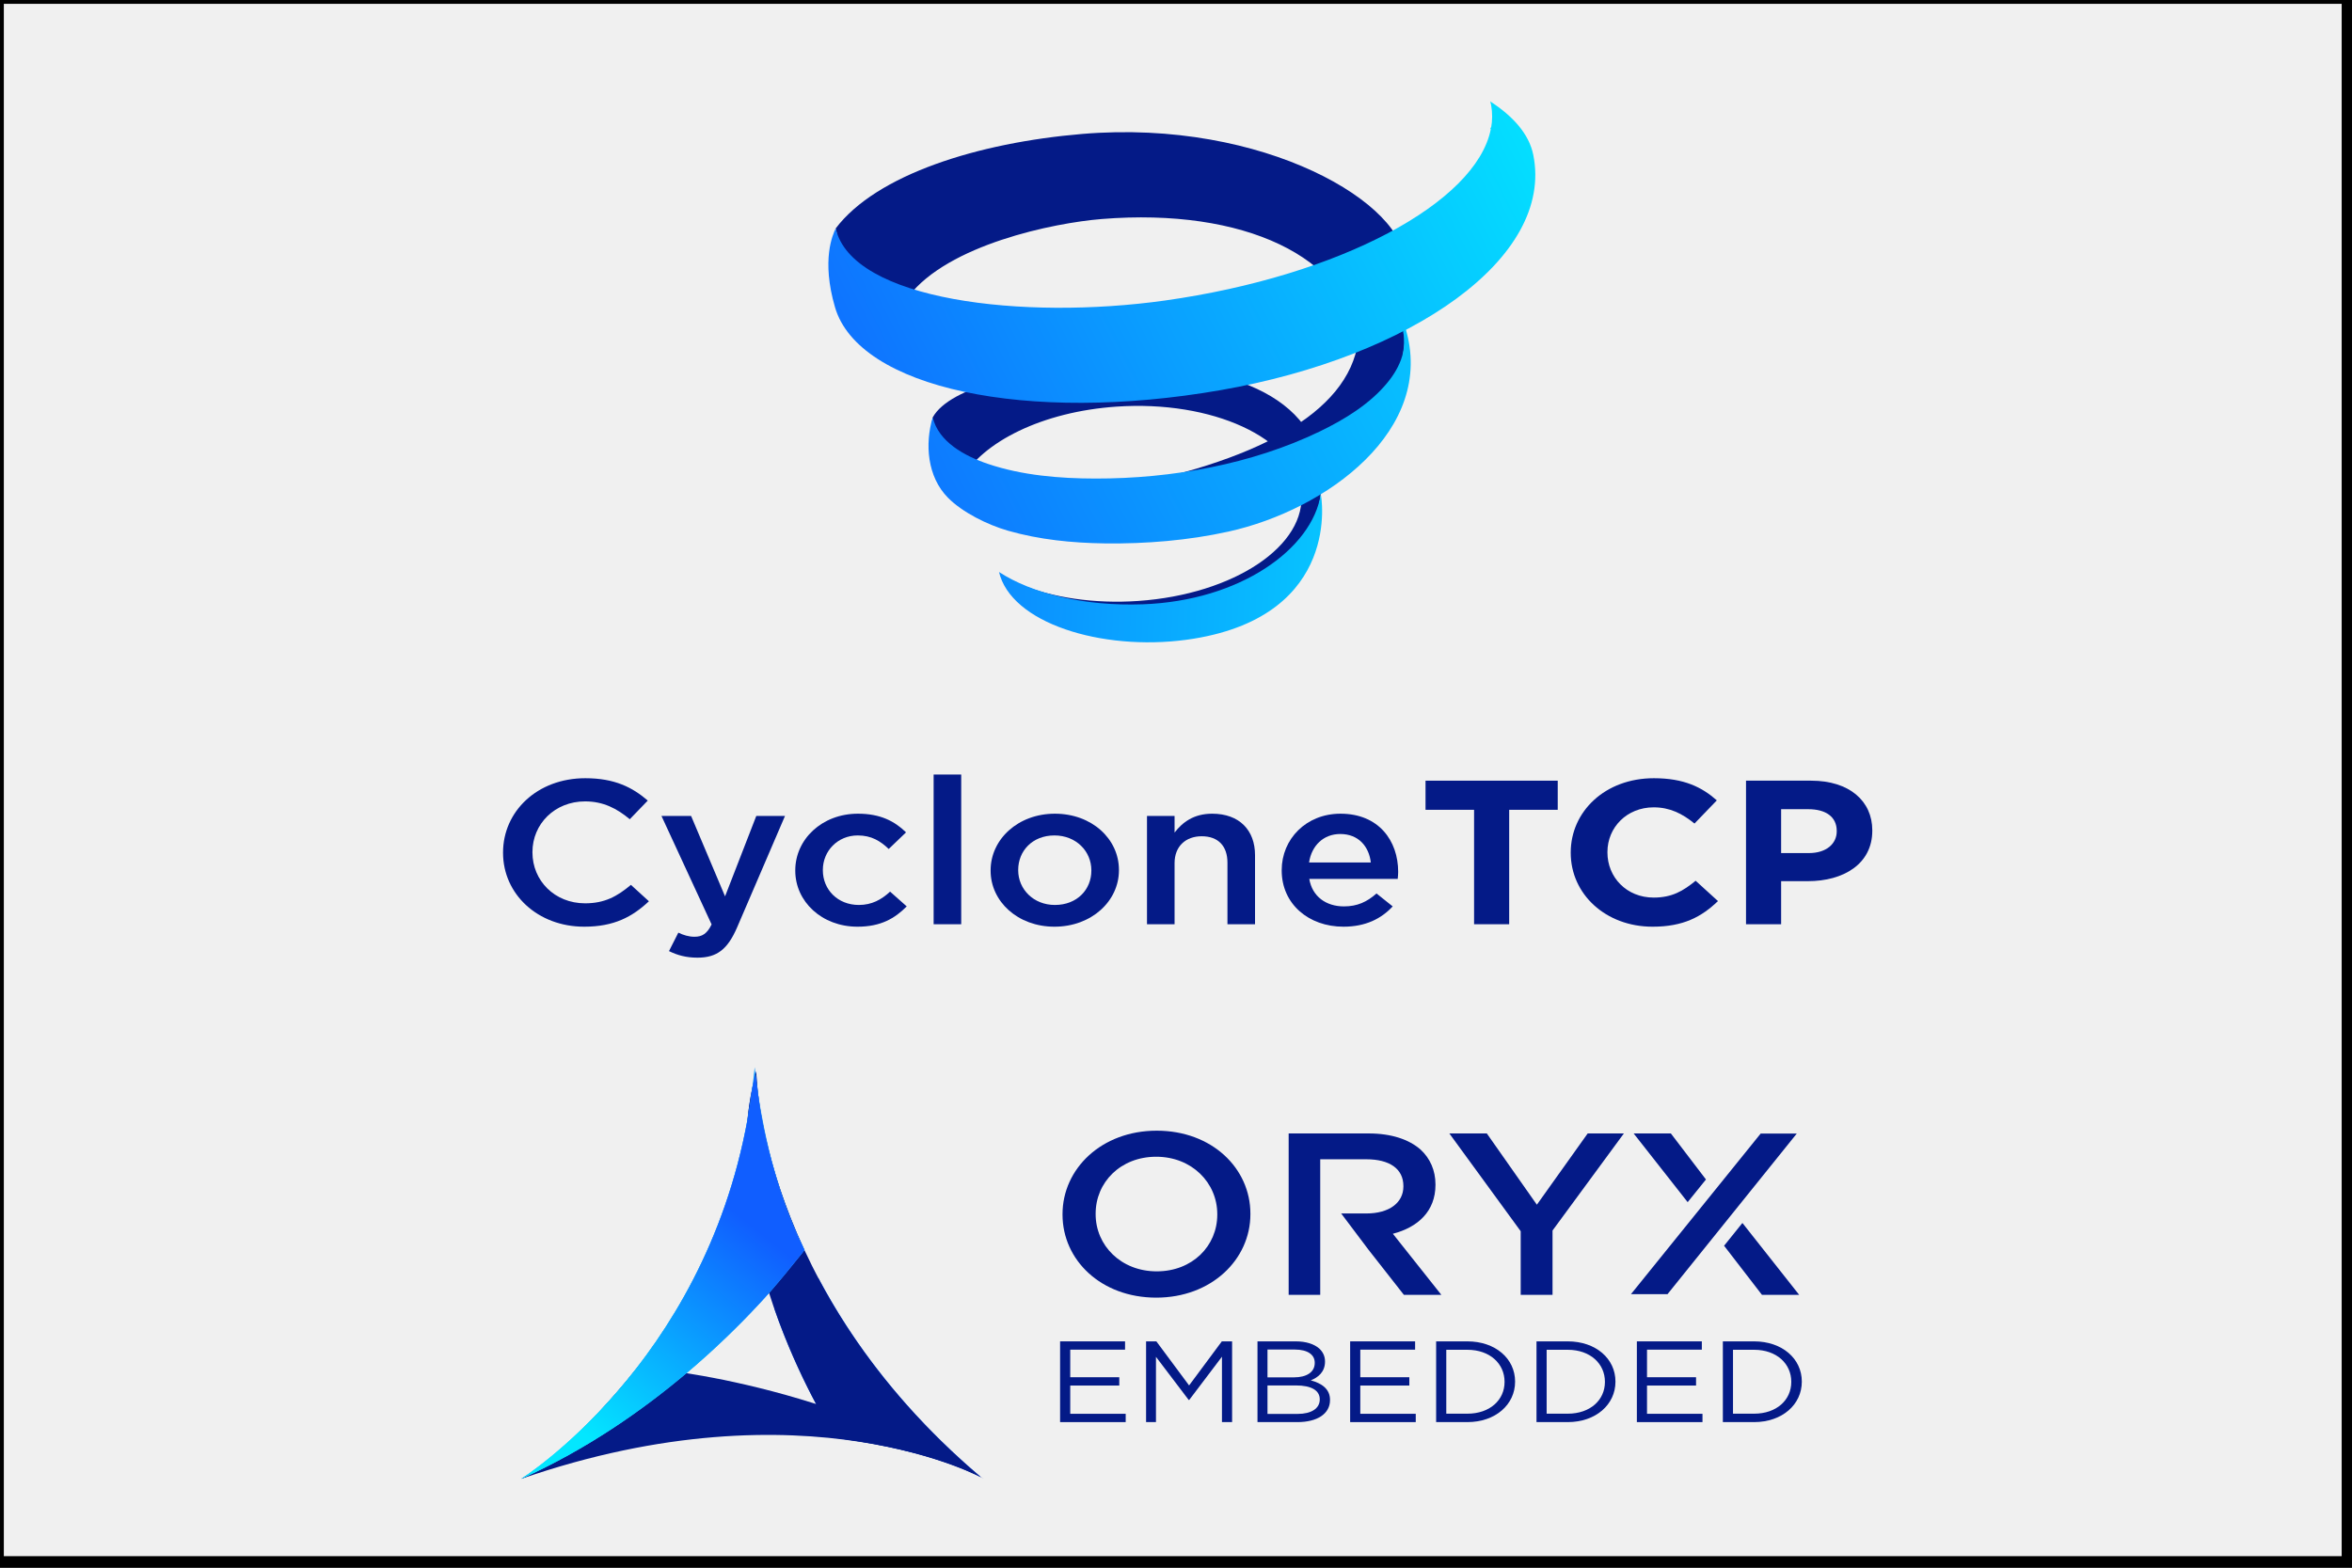
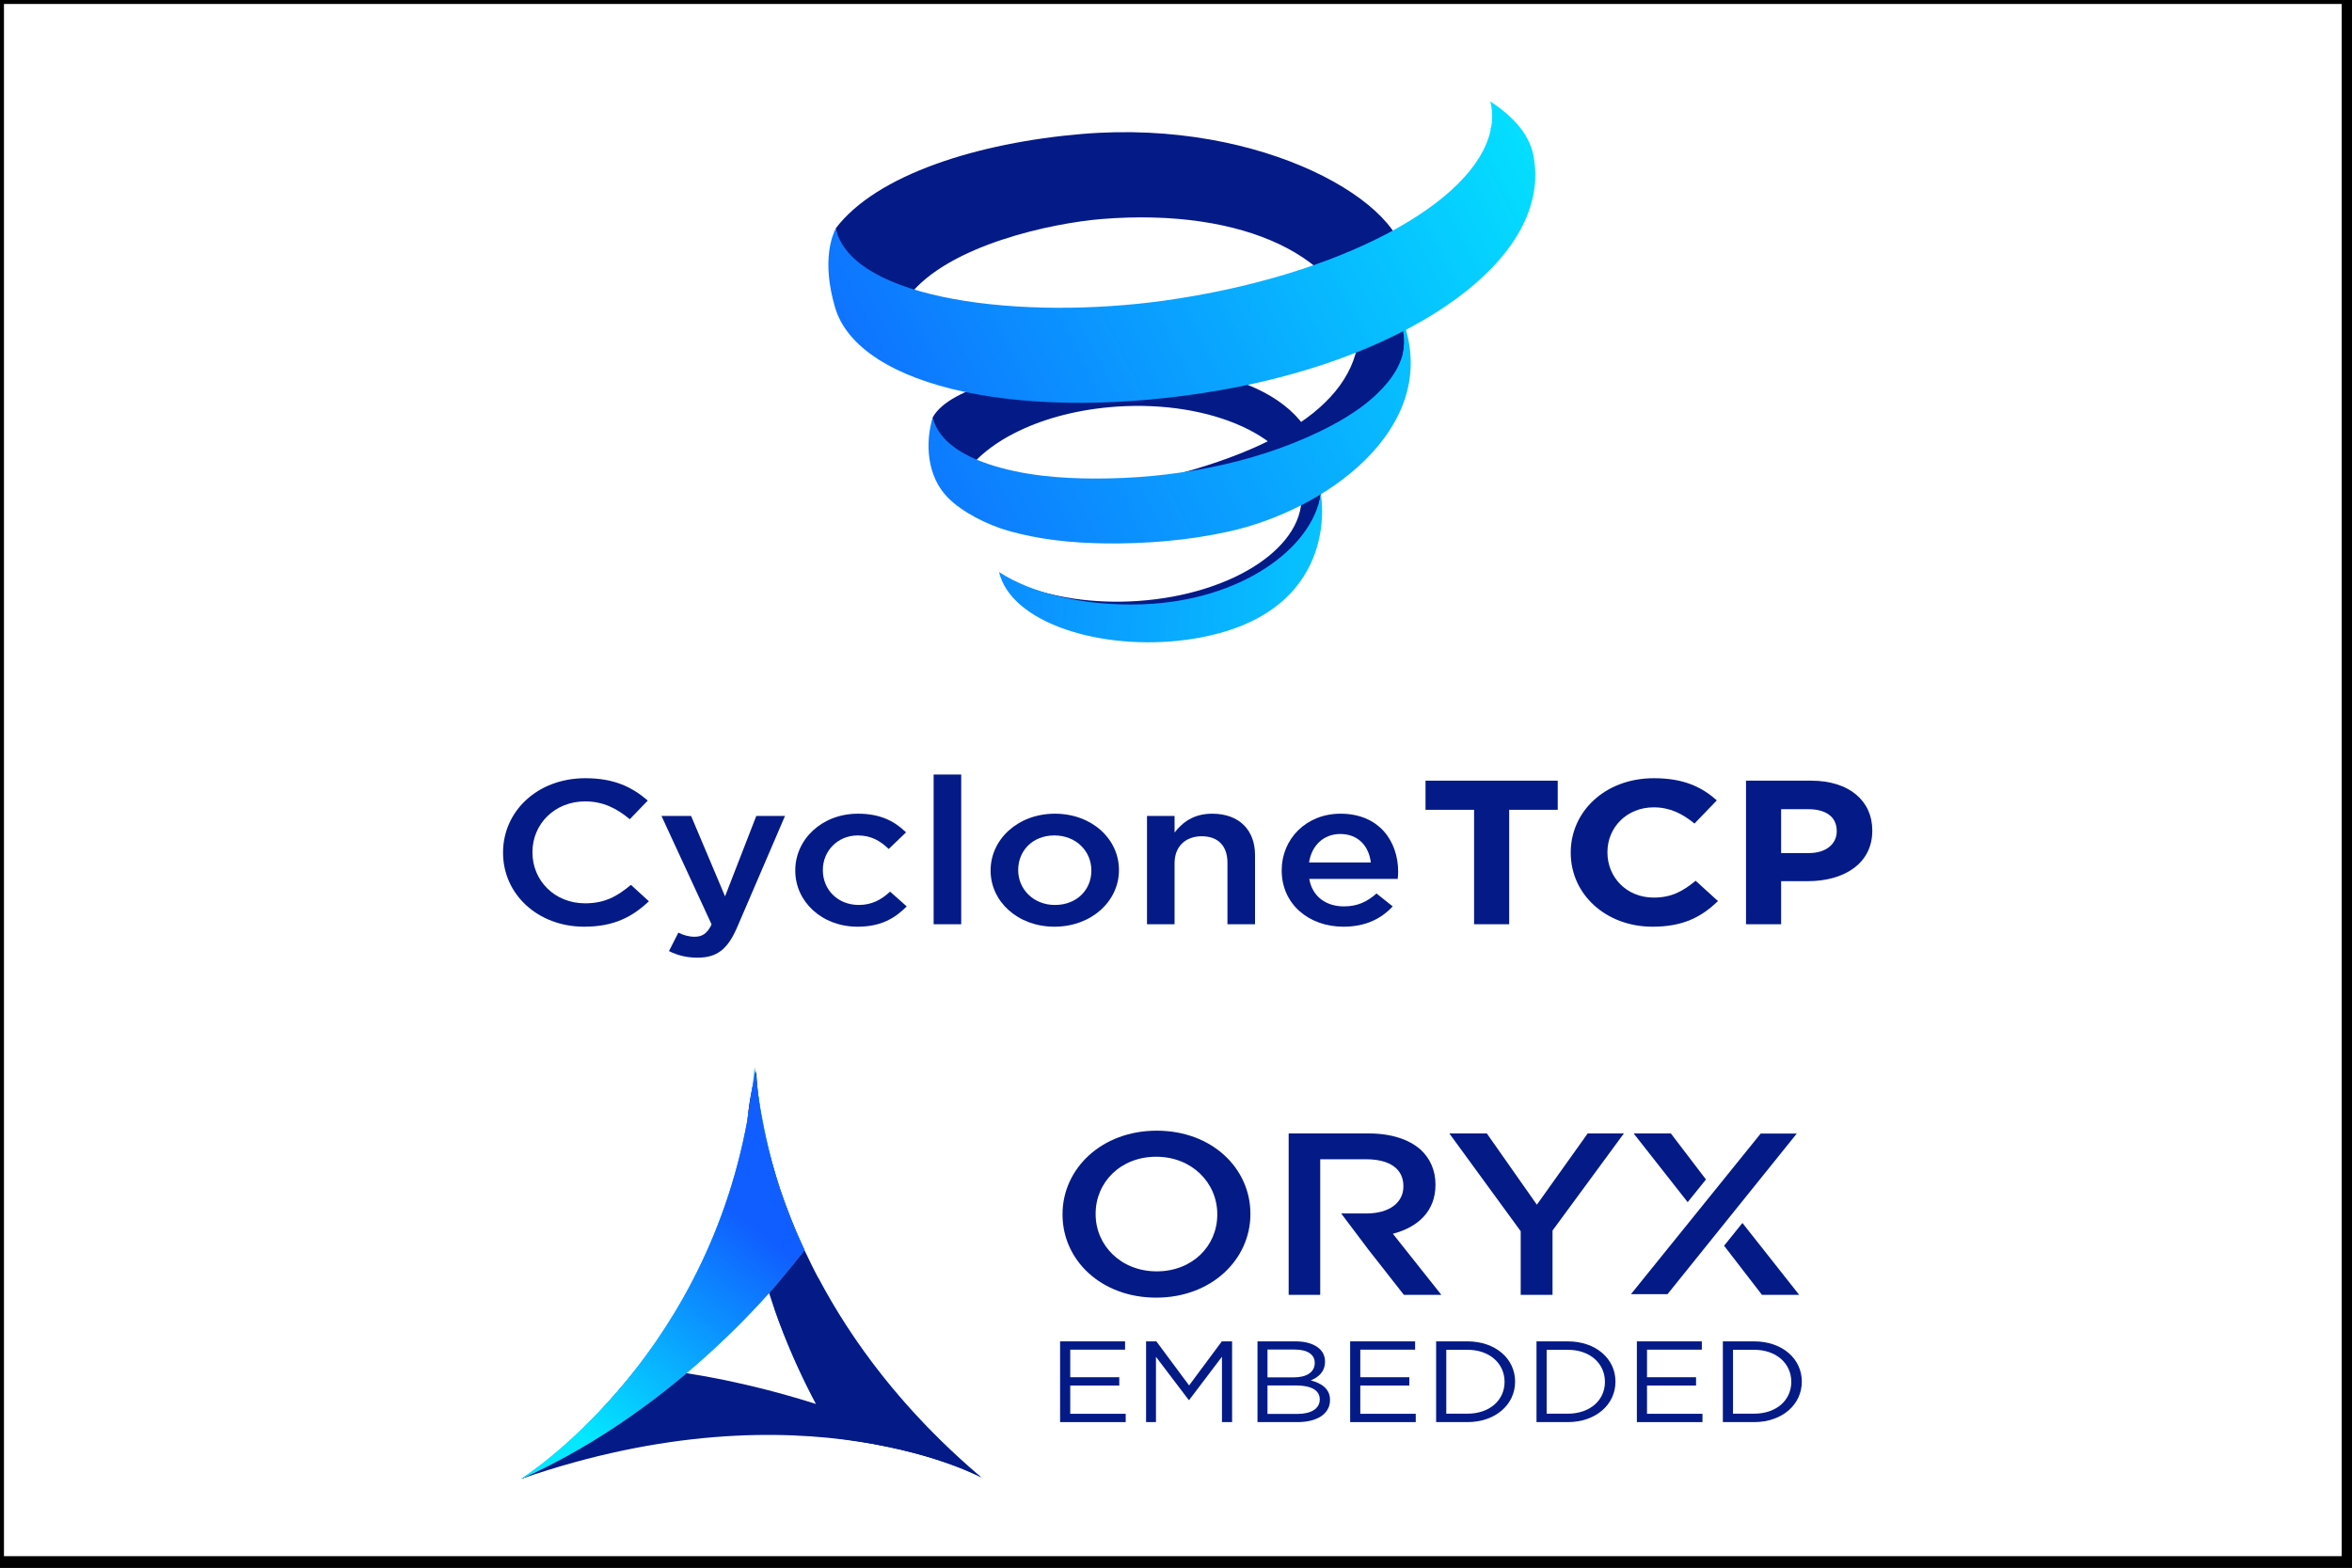
<svg xmlns="http://www.w3.org/2000/svg" width="600" height="400" viewBox="0 0 158.75 105.833" version="1.1" id="svg853">
  <defs id="defs847" />
  <g id="layer1">
+     <rect style="fill:#ffffff;fill-opacity:1;stroke:#000000;stroke-width:0.264" id="rect1760" width="158.486" height="105.569" x="0.132" y="0.132" />
    <g id="CycloneTCP" transform="matrix(0.2279439,0,0,0.2051462,7.228742,-8.70273)">
      <g enable-background="new    " id="g1430">
        <path fill="#041a87" d="m 117.243,323.082 v -0.135 c 0,-13.431 10.056,-24.432 24.364,-24.432 8.706,0 13.97,3.037 18.492,7.356 l -5.332,6.142 c -3.78,-3.51 -7.829,-5.872 -13.228,-5.872 -8.976,0 -15.59,7.425 -15.59,16.671 v 0.135 c 0,9.246 6.546,16.737 15.59,16.737 5.804,0 9.516,-2.295 13.565,-6.074 l 5.332,5.399 c -4.927,5.129 -10.326,8.368 -19.167,8.368 -13.767,10e-4 -24.026,-10.729 -24.026,-24.295 z" id="path1416" />
        <path fill="#041a87" d="m 192.229,310.934 h 8.503 l -14.173,36.647 c -2.834,7.288 -6.006,9.988 -11.743,9.988 -3.375,0 -5.939,-0.81 -8.436,-2.16 l 2.767,-6.074 c 1.485,0.811 3.104,1.351 4.792,1.351 2.295,0 3.712,-1.013 5.062,-4.05 l -14.848,-35.702 h 8.773 l 10.056,26.456 z" id="path1418" />
        <path fill="#041a87" d="m 203.773,328.953 v -0.135 c 0,-10.123 7.829,-18.627 18.56,-18.627 6.682,0 10.866,2.497 14.241,6.142 l -5.129,5.467 c -2.497,-2.632 -5.129,-4.454 -9.179,-4.454 -5.939,0 -10.326,5.129 -10.326,11.338 v 0.135 c 0,6.345 4.387,11.406 10.663,11.406 3.847,0 6.682,-1.755 9.246,-4.387 l 4.927,4.858 c -3.509,3.915 -7.626,6.682 -14.578,6.682 -10.596,0 -18.425,-8.301 -18.425,-18.425 z" id="path1420" />
        <path fill="#041a87" d="m 244.742,297.301 h 8.167 v 49.268 h -8.167 z" id="path1422" />
        <path fill="#041a87" d="m 261.616,328.953 v -0.135 c 0,-10.19 8.099,-18.627 19.032,-18.627 10.933,0 18.964,8.301 18.964,18.492 v 0.135 c 0,10.124 -8.099,18.56 -19.099,18.56 -10.865,0 -18.897,-8.301 -18.897,-18.425 z m 29.831,0 v -0.135 c 0,-6.276 -4.522,-11.473 -10.933,-11.473 -6.547,0 -10.731,5.129 -10.731,11.338 v 0.135 c 0,6.209 4.521,11.406 10.866,11.406 6.613,0.001 10.798,-5.129 10.798,-11.271 z" id="path1424" />
        <path fill="#041a87" d="m 307.919,310.934 h 8.166 v 5.467 c 2.295,-3.307 5.602,-6.209 11.136,-6.209 8.031,0 12.688,5.399 12.688,13.633 v 22.744 h -8.166 v -20.247 c 0,-5.534 -2.767,-8.706 -7.626,-8.706 -4.724,0 -8.031,3.307 -8.031,8.841 v 20.112 h -8.166 v -35.635 z" id="path1426" />
        <path fill="#041a87" d="m 347.808,328.886 v -0.135 c 0,-10.19 7.222,-18.56 17.412,-18.56 11.338,0 17.075,8.908 17.075,19.167 0,0.742 -0.067,1.485 -0.135,2.295 h -26.187 c 0.878,5.804 4.994,9.043 10.259,9.043 3.981,0 6.816,-1.484 9.651,-4.251 l 4.791,4.251 c -3.374,4.05 -8.031,6.682 -14.577,6.682 -10.325,0 -18.289,-7.491 -18.289,-18.492 z m 26.389,-2.632 c -0.54,-5.264 -3.645,-9.381 -9.044,-9.381 -4.994,0 -8.503,3.847 -9.245,9.381 z" id="path1428" />
      </g>
      <g enable-background="new    " id="g1438">
        <path fill="#041a87" d="m 404.772,308.909 h -14.376 v -9.584 h 39.145 v 9.584 h -14.375 v 37.659 h -10.394 z" id="path1432" />
        <path fill="#041a87" d="m 433.392,323.082 v -0.135 c 0,-13.431 10.123,-24.432 24.633,-24.432 8.908,0 14.24,2.97 18.627,7.289 l -6.613,7.626 c -3.645,-3.307 -7.356,-5.331 -12.081,-5.331 -7.964,0 -13.7,6.613 -13.7,14.713 v 0.135 c 0,8.099 5.602,14.848 13.7,14.848 5.399,0 8.706,-2.16 12.418,-5.534 l 6.614,6.682 c -4.859,5.196 -10.258,8.436 -19.369,8.436 -13.903,-0.001 -24.229,-10.731 -24.229,-24.297 z" id="path1434" />
        <path fill="#041a87" d="m 485.295,299.325 h 19.303 c 11.271,0 18.088,6.682 18.088,16.333 v 0.135 c 0,10.934 -8.504,16.603 -19.1,16.603 h -7.896 v 14.173 h -10.395 z m 18.628,23.825 c 5.196,0 8.233,-3.104 8.233,-7.154 v -0.135 c 0,-4.656 -3.239,-7.153 -8.436,-7.153 h -8.031 v 14.442 z" id="path1436" />
      </g>
      <g id="g1465">
        <path fill="#041a87" d="m 297.572,243.19 c 0.292,-0.004 0.589,-0.019 0.891,-0.034 45.094,-2.998 61.401,-21.814 61.142,-42.621 -0.362,-28.431 -29.014,-39.462 -65.178,-37.642 -21.167,1.063 -44.786,6.549 -49.953,16.872 0,0 -0.75,3.686 0.648,8.698 2.005,7.173 7.813,11.782 7.813,11.782 6.303,-12.469 24.058,-22.328 45.874,-24.004 28.454,-2.188 52.975,10.349 54.769,28.006 1.79,17.661 -19.823,33.747 -48.284,35.938 -13.046,0.998 -25.229,-1.116 -34.812,-5.38 l 6.85,6.642 c 7.383,1.431 11.916,2.101 20.24,1.743 z" id="path1440" />
        <path fill="#041a87" d="m 384.51,142.302 c 0.145,-5.015 -0.068,-9.734 -1.431,-14.133 0.36,0.406 0.754,0.803 1.088,1.214 0.968,-19.508 -41.42,-47.934 -95.476,-42.879 -30.821,2.881 -60.875,13.37 -72.941,31.075 l 1.181,6.294 c -0.057,0.286 -0.084,0.576 -0.133,0.859 -0.343,0.465 -0.729,0.91 -1.048,1.384 l 1.181,6.295 c -0.125,0.66 -0.232,1.315 -0.302,1.988 -0.655,6.42 11.5,16.109 16.028,21.633 0.002,-0.036 0.002,-0.063 0.005,-0.095 0.021,0.027 0.049,0.059 0.071,0.081 -0.021,-0.308 -0.002,-0.606 -0.011,-0.915 0.354,-5.621 1.914,-10.671 4.584,-15.136 11.737,-17.019 42.854,-24.191 57.265,-25.477 42.162,-3.767 72.821,12.646 75.899,40.091 -2.933,24.174 -31.122,40.188 -73.855,48.852 -8.5,1.722 18.774,6.401 6.271,2.347 0,0 19.642,-0.838 39.658,-8.984 -12.11,6.438 -27.691,11.482 -45.929,15.177 -8.5,1.722 18.774,6.406 6.27,2.346 0,0 79.955,-3.354 81.625,-63.475 0.065,-2.307 0.034,-4.555 -0.125,-6.732 0.038,-0.606 0.111,-1.186 0.125,-1.81 z" id="path1442" />
        <linearGradient id="SVGID_1_" gradientUnits="userSpaceOnUse" x1="581.299" y1="234.018" x2="361.487" y2="200.896" gradientTransform="matrix(1.063,0.1354,0.2041,-0.8745,-243.293,355.675)">
          <stop offset="0" style="stop-color:#03E7FF" id="stop1444" />
          <stop offset="1" style="stop-color:#105EFF" id="stop1446" />
        </linearGradient>
        <path fill="url(#SVGID_1_)" d="m 359.378,205.085 c -2.574,17.985 -23.862,35.045 -52.677,36.197 -17.31,0.694 -32.761,-3.524 -42.592,-10.618 0.103,0.451 0.207,0.901 0.341,1.352 4.869,16.564 32.518,25.104 57.395,20.57 43.855,-7.985 37.732,-46.983 37.533,-47.501 z" id="path1449" style="fill:url(#SVGID_1_)" />
        <linearGradient id="SVGID_2_" gradientUnits="userSpaceOnUse" x1="558.591" y1="300.687" x2="299.731" y2="183.669" gradientTransform="matrix(1,0,0,-1,-100.8999,423.4009)">
          <stop offset="0" style="stop-color:#03E7FF" id="stop1451" />
          <stop offset="1" style="stop-color:#105EFF" id="stop1453" />
        </linearGradient>
        <path fill="url(#SVGID_2_)" d="m 383.861,151.192 c -0.204,0.334 0.018,0.914 0.049,1.271 0.092,0.962 0.12,1.945 0.104,2.917 -0.023,1.436 -0.163,2.824 -0.531,4.22 -0.851,3.229 -2.476,6.201 -4.461,8.864 -5.133,6.883 -12.517,11.964 -20.006,15.975 -20.033,10.737 -43.778,15.516 -66.395,15.462 -10.607,-0.018 -21.608,-1.035 -31.62,-4.755 -7.157,-2.659 -14.826,-7.36 -16.529,-15.381 -2.355,8.707 -1.646,19.521 4.507,26.439 4.307,4.854 11.757,8.944 17.819,10.872 9.213,2.939 18.986,4.022 28.619,4.167 12.184,0.178 24.738,-0.974 36.589,-3.877 29.154,-7.142 61.651,-33.604 52.405,-67.099 0.085,0.318 -0.42,0.707 -0.55,0.925 z" id="path1456" style="fill:url(#SVGID_2_)" />
        <linearGradient id="SVGID_3_" gradientUnits="userSpaceOnUse" x1="533.657" y1="348.653" x2="288.431" y2="237.798" gradientTransform="matrix(1,0,0,-1,-100.8999,423.4009)">
          <stop offset="0" style="stop-color:#03E7FF" id="stop1458" />
          <stop offset="1" style="stop-color:#105EFF" id="stop1460" />
        </linearGradient>
        <path fill="url(#SVGID_3_)" d="m 422.296,93.355 c -1.255,-6.879 -6.027,-12.718 -12.741,-17.566 0.093,0.419 0.209,0.83 0.275,1.267 0.397,2.476 0.385,4.97 -0.02,7.468 -0.086,-0.063 -0.164,-0.134 -0.257,-0.195 0.051,0.23 0.101,0.464 0.152,0.695 -4.381,24.072 -44.603,48.196 -96.517,56.297 -41.852,6.522 -92.619,-0.009 -97.439,-23.74 -0.856,2.007 -4.308,10.305 -0.216,25.927 6.997,26.721 56.866,38.404 114.188,27.301 56.448,-10.94 98.783,-43.457 92.575,-77.454 z" id="path1463" style="fill:url(#SVGID_3_)" />
      </g>
    </g>
    <rect style="fill:none;fill-opacity:1;stroke:#000000;stroke-width:0.787;stroke-miterlimit:4;stroke-dasharray:none" id="rect1503" width="158.582" height="105.584" x="-0.135" y="-0.135" />
    <g id="g1315" transform="matrix(0.2321451,0,0,0.2086286,34.3281,71.74193)">
      <g display="none" id="g1080">
        <g display="inline" id="g987">
          <g display="none" id="g933">
            <path display="inline" fill="#105eff" d="M 136.39,134.737 C 113.494,113.127 98.593,90.372 88.866,69.934 c -1.473,-3.092 -2.843,-6.138 -4.087,-9.109 -0.241,0.334 -0.485,0.673 -0.74,1.029 -2.686,3.728 -6.132,8.432 -9.013,12.131 -0.21,0.271 -0.414,0.527 -0.618,0.785 0.514,1.803 1.046,3.559 1.586,5.292 3.966,12.69 8.591,23.416 12.157,30.853 0.334,0.701 0.657,1.36 0.971,2 1.583,3.102 3.367,6.368 4.918,9.139 29.16,4.18 42.445,12.775 42.445,12.775 -0.032,-0.031 -0.063,-0.061 -0.095,-0.092 z" id="path901" />
            <path display="inline" fill="#008ffe" d="m 84.806,60.7 c 0,0 -0.031,0.049 -0.047,0.074 -0.252,-0.6 -0.477,-1.183 -0.717,-1.776 0.251,0.569 0.503,1.14 0.764,1.702 z" id="path903" />
            <path display="inline" fill="#008ffe" d="m 70.189,1.19 c 0,0 0.067,0.854 0.227,2.383 -0.326,1.416 -0.645,2.833 -0.909,4.254 0.25,-2.192 0.494,-4.386 0.682,-6.637 z" id="path905" />
            <path display="inline" fill="#30b0ff" d="m 71.363,78.449 c 0.141,-0.155 0.306,-0.353 0.459,-0.526 -0.147,0.175 -0.302,0.359 -0.453,0.536 z" id="path907" />
            <path display="inline" fill="#60cffe" d="m 93.941,122.038 c 0,0 -1.968,-3.338 -4.818,-9.123 1.583,3.102 3.367,6.368 4.918,9.139 -0.035,-0.006 -0.065,-0.013 -0.1,-0.016 z" id="path909" />
            <path fill="#2447f8" d="m 136.486,134.829 c -0.033,-0.03 -0.063,-0.061 -0.096,-0.092 0.302,0.196 0.599,0.38 0.899,0.58 0,0 -15.488,-9.576 -43.126,-13.045 -0.041,-0.071 -0.082,-0.146 -0.123,-0.218 29.16,4.179 42.446,12.775 42.446,12.775 z" id="path911" />
            <path fill="#0c3dee" d="m 1.805,135.349 c 0,0 0.03,-0.017 0.075,-0.039 19.083,-9.554 35.375,-22.232 48.348,-34.425 7.938,1.378 18.841,3.769 31.38,7.816 l 2,12.612 c -21.712,-1.25 -49.35,1.534 -81.803,14.036 z" id="path913" />
            <path display="inline" fill="#2447f8" d="m 89.123,112.915 c -0.347,-0.684 -0.684,-1.354 -1.007,-2.013 0.012,0.003 0.024,0.008 0.037,0.012 0.333,0.701 0.656,1.36 0.97,2.001 z" id="path915" />
            <path display="inline" fill="#186bff" d="m 75.026,73.985 c -0.21,0.271 -0.414,0.527 -0.618,0.785 0,-10e-4 0,-0.004 0,-0.008 0.212,-0.265 0.411,-0.517 0.618,-0.777 z" id="path917" />
            <path display="inline" fill="#186bff" d="m 69.506,7.827 c -0.402,3.538 -0.865,7.017 -1.418,10.402 0.312,-3.471 0.774,-6.943 1.418,-10.402 z" id="path919" />
            <path display="inline" fill="#186bff" d="m 70.644,2.493 c 0,0 0.037,2.835 0.588,7.8 -0.39,-2.839 -0.653,-5.143 -0.816,-6.72 0.081,-0.358 0.142,-0.721 0.228,-1.08 z" id="path921" />
            <path display="inline" fill="#186bff" d="m 84.758,60.773 c 0.007,0.017 0.013,0.035 0.021,0.051 -0.241,0.334 -0.485,0.673 -0.74,1.029 0.41,-0.606 0.642,-0.961 0.719,-1.08 z" id="path923" />
            <path display="inline" fill="#186bff" d="m 84.041,58.997 c -3.397,-7.663 -6.007,-15.913 -7.989,-23.723 1.908,7.135 4.496,15.137 7.989,23.723 z" id="path925" />
            <path display="inline" fill="#008ffe" d="m 76.052,35.274 c -2.83,-10.587 -4.182,-19.231 -4.82,-24.981 0.866,6.314 2.363,15.297 4.82,24.981 z" id="path927" />
            <path opacity="0.4" fill="#0827ec" d="m 88.115,110.902 c 0.324,0.658 0.66,1.329 1.007,2.013 2.851,5.785 4.818,9.123 4.818,9.123 0.035,0.003 0.065,0.01 0.1,0.016 0.041,0.071 0.082,0.147 0.123,0.218 -3.342,-0.419 -6.861,-0.746 -10.555,-0.958 l -2,-12.612 c 2.127,0.686 4.292,1.412 6.507,2.2 z" id="path929" />
            <path fill="#1551f5" d="m 84.779,60.825 c -0.241,0.334 -0.485,0.673 -0.74,1.029 -2.686,3.728 -6.132,8.432 -9.013,12.131 -0.21,0.271 -0.414,0.527 -0.618,0.785 0.514,1.803 1.046,3.559 1.586,5.292 L 88.865,69.934 c -1.472,-3.092 -2.842,-6.138 -4.086,-9.109 z" id="path931" />
          </g>
          <linearGradient id="SVGID_1_-4" gradientUnits="userSpaceOnUse" x1="728.464" y1="110.655" x2="672.782" y2="48.361" gradientTransform="matrix(-1,0,0,1,737.2051,0)">
            <stop offset="0" style="stop-color:#46C8FE" id="stop935" />
            <stop offset="1" style="stop-color:#33B1FF" id="stop937" />
          </linearGradient>
          <path display="none" fill="url(#SVGID_1_)" d="m 68.088,18.229 c 0.553,-3.385 1.016,-6.864 1.418,-10.402 0.265,-1.421 0.583,-2.838 0.909,-4.254 0.163,1.577 0.426,3.881 0.816,6.72 0.638,5.75 1.99,14.394 4.82,24.981 1.982,7.811 4.592,16.06 7.989,23.723 0.24,0.593 0.465,1.177 0.717,1.776 -0.077,0.119 -0.31,0.473 -0.719,1.081 -2.686,3.728 -6.132,8.432 -9.013,12.131 -0.207,0.259 -0.406,0.512 -0.618,0.776 -0.818,1.016 -1.681,2.07 -2.585,3.161 -0.153,0.173 -0.318,0.371 -0.459,0.526 l 0.007,0.01 C 65.872,85.034 58.778,92.847 50.228,100.884 37.255,113.078 20.962,125.756 1.88,135.31 c -0.024,0.012 -0.049,0.026 -0.075,0.039 0,0 53.19,-37.047 66.283,-117.12 z" id="path940" style="fill:url(#SVGID_1_-4)" />
          <path fill="#105eff" d="m 136.486,134.829 c 0,0 -13.312,-8.615 -42.545,-12.791 0,0 -37.041,-62.553 -23.297,-119.545 0,0 0.64,70.87 65.842,132.336 z" id="path942" />
          <linearGradient id="SVGID_2_-8" gradientUnits="userSpaceOnUse" x1="1.805" y1="117.165" x2="137.289" y2="117.165">
            <stop offset="0" style="stop-color:#31FEFF" id="stop944" />
            <stop offset="1" style="stop-color:#2C54D8" id="stop946" />
          </linearGradient>
          <path display="none" opacity="0.9" fill="url(#SVGID_2_)" d="m 1.805,135.349 c 0,0 13.399,-7.657 34.104,-36.368 0,0 51.68,3.307 101.38,36.335 0,0 -51.868,-32.182 -135.484,0.033 z" id="path949" style="fill:url(#SVGID_2_-8)" />
          <linearGradient id="SVGID_3_-0" gradientUnits="userSpaceOnUse" x1="728.464" y1="110.655" x2="672.782" y2="48.361" gradientTransform="matrix(-1,0,0,1,737.2051,0)">
            <stop offset="0" style="stop-color:#46C8FE" id="stop951" />
            <stop offset="1" style="stop-color:#33B1FF" id="stop953" />
          </linearGradient>
          <path fill="url(#SVGID_3_)" d="m 68.088,18.229 c 0.553,-3.385 1.016,-6.864 1.418,-10.402 0.265,-1.421 0.583,-2.838 0.909,-4.254 0.163,1.577 0.426,3.881 0.816,6.72 0.638,5.75 1.99,14.394 4.82,24.981 1.982,7.811 4.592,16.06 7.989,23.723 0.24,0.593 0.465,1.177 0.717,1.776 -0.077,0.119 -0.31,0.473 -0.719,1.081 -2.686,3.728 -6.132,8.432 -9.013,12.131 -0.207,0.259 -0.406,0.512 -0.618,0.776 -0.818,1.016 -1.681,2.07 -2.585,3.161 -0.153,0.173 -0.318,0.371 -0.459,0.526 l 0.007,0.01 C 65.872,85.034 58.778,92.847 50.228,100.884 37.255,113.078 20.962,125.756 1.88,135.31 c -0.024,0.012 -0.049,0.026 -0.075,0.039 0,0 53.19,-37.047 66.283,-117.12 z" id="path956" style="fill:url(#SVGID_3_-0)" />
          <linearGradient id="SVGID_4_" gradientUnits="userSpaceOnUse" x1="728.464" y1="110.655" x2="672.782" y2="48.361" gradientTransform="matrix(-1,0,0,1,737.2051,0)">
            <stop offset="0" style="stop-color:#31FEFF" id="stop958" />
            <stop offset="1" style="stop-color:#0394FF" id="stop960" />
          </linearGradient>
          <path fill="url(#SVGID_4_)" d="m 68.088,18.229 c 0.553,-3.385 1.016,-6.864 1.418,-10.402 0.265,-1.421 0.583,-2.838 0.909,-4.254 0.163,1.577 0.426,3.881 0.816,6.72 0.638,5.75 1.99,14.394 4.82,24.981 1.982,7.811 4.592,16.06 7.989,23.723 0.24,0.593 0.465,1.177 0.717,1.776 -0.077,0.119 -0.31,0.473 -0.719,1.081 -2.686,3.728 -6.132,8.432 -9.013,12.131 -0.207,0.259 -0.406,0.512 -0.618,0.776 -0.818,1.016 -1.681,2.07 -2.585,3.161 -0.153,0.173 -0.318,0.371 -0.459,0.526 l 0.007,0.01 C 65.872,85.034 58.778,92.847 50.228,100.884 37.255,113.078 20.962,125.756 1.88,135.31 c -0.024,0.012 -0.049,0.026 -0.075,0.039 0,0 53.19,-37.047 66.283,-117.12 z" id="path963" style="fill:url(#SVGID_4_)" />
          <g id="g985">
            <path opacity="0.9" fill="#2c54d8" d="M 50.216,100.896 C 37.245,113.085 20.957,125.759 1.88,135.31 c -0.024,0.012 -0.049,0.026 -0.075,0.039 83.616,-32.215 135.484,-0.033 135.484,-0.033 C 103.603,112.93 69.013,104.2 50.216,100.896 Z" id="path965" />
            <path fill="#1c4bdc" d="m 136.486,134.829 c -0.039,-0.037 -0.076,-0.074 -0.115,-0.11 -16.546,-10.87 -33.273,-18.473 -48.206,-23.769 3.363,7.01 5.776,11.088 5.776,11.088 29.233,4.175 42.545,12.791 42.545,12.791 z" id="path967" />
            <linearGradient id="SVGID_5_" gradientUnits="userSpaceOnUse" x1="728.464" y1="110.655" x2="672.782" y2="48.361" gradientTransform="matrix(-1,0,0,1,737.2051,0)">
              <stop offset="0" style="stop-color:#31FEFF" id="stop969" />
              <stop offset="1" style="stop-color:#0394FF" id="stop971" />
            </linearGradient>
            <path fill="url(#SVGID_5_)" d="m 35.909,98.981 c 0,0 5.371,0.345 14.307,1.916 0.004,-0.004 0.008,-0.007 0.012,-0.011 8.55,-8.038 15.645,-15.85 21.142,-22.426 l -0.007,-0.01 c 0.141,-0.155 0.306,-0.353 0.459,-0.526 0.905,-1.091 1.768,-2.146 2.585,-3.161 0.212,-0.265 0.411,-0.517 0.618,-0.776 2.881,-3.7 6.328,-8.404 9.013,-12.131 0.41,-0.607 0.642,-0.962 0.719,-1.081 C 84.505,60.175 84.28,59.592 84.04,58.999 80.643,51.336 78.033,43.086 76.051,35.276 73.221,24.689 71.869,16.045 71.231,10.295 70.841,7.456 70.578,5.152 70.415,3.575 70.089,4.991 69.77,6.408 69.506,7.829 69.104,11.367 68.641,14.846 68.088,18.231 54.995,98.302 1.805,135.349 1.805,135.349 c 0,0 13.399,-7.657 34.104,-36.368 z" id="path974" style="fill:url(#SVGID_5_)" />
            <path opacity="0.9" fill="#2c54d8" d="M 50.216,100.896 C 41.28,99.326 35.909,98.98 35.909,98.98 15.203,127.691 1.805,135.348 1.805,135.348 c 0.026,-0.013 0.051,-0.027 0.075,-0.039 19.077,-9.55 35.365,-22.224 48.336,-34.413 z" id="path976" />
            <linearGradient id="SVGID_6_" gradientUnits="userSpaceOnUse" x1="25.06" y1="119.269" x2="72.06" y2="62.602">
              <stop offset="0" style="stop-color:#31FEFF" id="stop978" />
              <stop offset="1" style="stop-color:#4265DC" id="stop980" />
            </linearGradient>
            <path fill="url(#SVGID_6_)" d="M 50.216,100.896 C 41.28,99.326 35.909,98.98 35.909,98.98 15.203,127.691 1.805,135.348 1.805,135.348 c 0.026,-0.013 0.051,-0.027 0.075,-0.039 19.077,-9.55 35.365,-22.224 48.336,-34.413 z" id="path983" style="fill:url(#SVGID_6_)" />
          </g>
        </g>
        <g id="texte_5_" display="inline">
          <g display="none" id="g993">
            <rect x="155.909" y="89.411" display="inline" fill="none" width="629.553" height="148.254" id="rect989" />
            <text transform="translate(155.9082,116.8481)" display="inline" fill="#041a87" font-family="Gotham-Medium" font-size="37.585px" id="text991">Embedded</text>
          </g>
          <rect x="-388.999" y="355.07" fill="none" width="225.512" height="63.687" id="rect995" />
          <text transform="translate(-389,409.9443)" display="none" fill="#0a1975" font-family="Gotham-Medium" font-size="75.171px" id="text997">Ory</text>
          <g display="none" id="g1017">
            <g display="inline" id="g1009">
              <g id="g1007">
                <path fill="#ffffff" d="m 160.341,49.224 v -0.151 c 0,-14.808 11.425,-27.21 27.585,-27.21 16.158,0 27.435,12.252 27.435,27.06 v 0.151 c 0,14.806 -11.427,27.208 -27.586,27.208 -16.16,-10e-4 -27.434,-12.254 -27.434,-27.058 z m 45.321,0 v -0.151 c 0,-10.222 -7.438,-18.715 -17.887,-18.715 -10.447,0 -17.738,8.342 -17.738,18.564 v 0.151 c 0,10.22 7.44,18.64 17.89,18.64 10.446,-10e-4 17.735,-8.269 17.735,-18.489 z" id="path999" />
                <path fill="#ffffff" d="m 294.519,54.636 -20.896,-31.87 h 10.975 l 14.656,23.224 14.881,-23.224 h 10.599 l -20.895,31.641 v 20.97 h -9.32 z" id="path1001" />
                <path fill="#ffffff" d="m 375.323,22.766 -18.34,25.705 19.091,26.906 H 365.177 L 351.271,55.31 337.441,75.377 H 326.845 L 345.859,48.62 327.596,22.766 h 10.896 l 13.08,19.09 13.151,-19.09 z" id="path1003" />
                <path fill="#ffffff" d="M 271.287,75.377 257.081,55.461 c 7.291,-2.106 12.477,-7.29 12.477,-15.936 v -0.149 c 0,-4.586 -1.578,-8.493 -4.36,-11.35 -3.381,-3.305 -8.567,-5.261 -15.181,-5.261 h -23.45 v 52.611 h 9.242 V 31.184 h 13.455 c 6.839,0 10.9,3.082 10.9,8.72 v 0.148 c 0,5.339 -4.21,8.795 -10.825,8.795 h -7.392 l 7.969,11.782 10.396,14.749 h 10.975 z" id="path1005" />
              </g>
            </g>
            <g display="inline" id="g1015">
              <rect x="155.909" y="89.411" fill="none" width="629.553" height="148.254" id="rect1011" />
              <text transform="translate(155.9082,116.8481)" fill="#ffffff" font-family="Gotham-Book" font-size="37.585px" id="text1013">Embedded</text>
            </g>
          </g>
          <g id="g1077">
            <g id="g1057">
              <g id="g1055">
                <path fill="#041a87" d="m 160.341,49.224 v -0.151 c 0,-14.808 11.425,-27.21 27.585,-27.21 16.158,0 27.435,12.252 27.435,27.06 v 0.151 c 0,14.806 -11.427,27.208 -27.586,27.208 -16.16,-10e-4 -27.434,-12.254 -27.434,-27.058 z m 45.321,0 v -0.151 c 0,-10.222 -7.438,-18.715 -17.887,-18.715 -10.447,0 -17.738,8.342 -17.738,18.564 v 0.151 c 0,10.22 7.44,18.64 17.89,18.64 10.446,-10e-4 17.735,-8.269 17.735,-18.489 z" id="path1019" />
                <path fill="#041a87" d="m 294.519,54.636 -20.896,-31.87 h 10.975 l 14.656,23.224 14.881,-23.224 h 10.599 l -20.895,31.641 v 20.97 h -9.32 z" id="path1021" />
                <path fill="#041a87" d="M 271.287,75.377 257.081,55.461 c 7.291,-2.106 12.477,-7.29 12.477,-15.936 v -0.149 c 0,-4.586 -1.578,-8.493 -4.36,-11.35 -3.381,-3.305 -8.567,-5.261 -15.181,-5.261 h -23.45 v 52.611 h 9.242 V 31.184 h 13.455 c 6.839,0 10.9,3.082 10.9,8.72 v 0.148 c 0,5.339 -4.21,8.795 -10.825,8.795 h -7.392 l 7.969,11.782 10.396,14.749 h 10.975 z" id="path1023" />
                <g id="g1053">
                  <polygon fill="#041a87" points="344.739,47.036 350.079,39.678 338.492,22.766 327.596,22.766 " id="polygon1025" />
                  <polygon fill="#041a87" points="358.117,50.069 352.766,57.468 365.177,75.377 376.074,75.377 " id="polygon1027" />
                  <polygon fill="#03e7ff" points="370.124,30.053 375.366,22.805 375.296,22.805 364.795,22.805 362.863,25.467 351.279,41.429 336.267,62.118 326.819,75.137 327.016,75.137 337.52,75.137 339.359,72.594 351.558,55.726 " id="polygon1029" />
                  <g display="none" id="g1051">
                    <polygon display="inline" fill="#ffffff" points="352.162,56.597 351.558,55.726 339.359,72.594 337.44,75.377 326.845,75.377 327.016,75.137 326.819,75.137 336.267,62.118 345.858,48.62 345.35,47.899 324.858,76.137 338.03,76.137 " id="polygon1031" />
                    <polygon display="inline" fill="#ffffff" points="345.858,48.62 336.267,62.118 351.279,41.429 350.68,40.554 345.35,47.899 " id="polygon1033" />
                    <polygon display="inline" fill="#ffffff" points="370.124,30.053 351.558,55.726 352.162,56.597 357.506,49.208 356.983,48.471 " id="polygon1035" />
                    <polygon display="inline" fill="#ffffff" points="375.296,22.805 375.323,22.766 364.724,22.766 362.863,25.467 364.795,22.805 " id="polygon1037" />
                    <polygon display="inline" fill="#ffffff" points="327.016,75.137 326.845,75.377 337.44,75.377 339.359,72.594 337.52,75.137 " id="polygon1039" />
                    <polygon display="inline" fill="#ffffff" points="358.117,50.069 376.986,23.977 379.281,20.805 375.366,20.805 364.795,20.805 363.775,20.805 363.176,21.63 350.079,39.678 350.68,40.554 364.285,21.805 377.323,21.805 357.506,49.208 " id="polygon1041" />
                    <polygon display="inline" fill="#ffffff" points="352.766,57.468 352.162,56.597 338.03,76.137 324.858,76.137 345.35,47.899 344.739,47.036 325.2,73.962 322.896,77.137 326.819,77.137 337.52,77.137 338.541,77.137 339.141,76.309 " id="polygon1043" />
                    <polygon display="inline" fill="#ffffff" points="358.117,50.069 357.506,49.208 352.162,56.597 352.766,57.468 " id="polygon1045" />
                    <polygon display="inline" fill="#ffffff" points="344.739,47.036 345.35,47.899 350.68,40.554 350.079,39.678 " id="polygon1047" />
                    <polygon display="inline" fill="#ffffff" points="350.68,40.554 351.279,41.429 362.863,25.467 364.724,22.766 375.323,22.766 375.296,22.805 375.366,22.805 370.124,30.053 356.983,48.471 357.506,49.208 377.323,21.805 364.285,21.805 " id="polygon1049" />
                  </g>
                </g>
              </g>
            </g>
            <g id="g1075">
              <path fill="#041a87" d="m 159.63,90.53 h 19.023 v 2.708 H 162.6 v 8.985 h 14.361 v 2.707 H 162.6 v 9.211 h 16.242 v 2.708 H 159.63 Z" id="path1059" />
              <path fill="#041a87" d="m 184.812,90.53 h 3.009 l 9.586,14.363 9.589,-14.363 h 3.006 v 26.319 h -2.97 V 95.532 l -9.588,14.098 h -0.151 l -9.586,-14.061 v 21.28 h -2.895 z" id="path1061" />
              <path fill="#041a87" d="m 217.436,90.53 h 11.203 c 3.01,0 5.379,0.866 6.879,2.333 1.094,1.127 1.693,2.518 1.693,4.21 v 0.074 c 0,3.422 -2.105,5.188 -4.172,6.091 3.119,0.94 5.64,2.745 5.64,6.354 v 0.076 c 0,4.511 -3.797,7.181 -9.551,7.181 h -11.692 z m 16.769,6.956 c 0,-2.593 -2.067,-4.285 -5.828,-4.285 h -8.01 v 9.061 h 7.783 c 3.57,0 6.055,-1.617 6.055,-4.7 z m -5.527,7.408 h -8.311 v 9.286 h 8.837 c 3.984,0 6.465,-1.767 6.465,-4.699 v -0.076 c 0,-2.858 -2.406,-4.511 -6.991,-4.511 z" id="path1063" />
              <path fill="#041a87" d="m 244.572,90.53 h 19.023 v 2.708 H 247.54 v 8.985 h 14.364 v 2.707 H 247.54 v 9.211 h 16.244 v 2.708 h -19.212 z" id="path1065" />
              <path fill="#041a87" d="m 269.755,90.53 h 9.136 c 8.271,0 13.985,5.678 13.985,13.085 v 0.075 c 0,7.406 -5.714,13.159 -13.985,13.159 h -9.136 z m 2.969,2.745 v 20.829 h 6.167 c 6.654,0 10.901,-4.512 10.901,-10.339 v -0.075 c 0,-5.828 -4.247,-10.415 -10.901,-10.415 z" id="path1067" />
              <path fill="#041a87" d="m 299.146,90.53 h 9.136 c 8.271,0 13.985,5.678 13.985,13.085 v 0.075 c 0,7.406 -5.715,13.159 -13.985,13.159 h -9.136 z m 2.97,2.745 v 20.829 h 6.166 c 6.654,0 10.901,-4.512 10.901,-10.339 v -0.075 c 0,-5.828 -4.247,-10.415 -10.901,-10.415 z" id="path1069" />
              <path fill="#041a87" d="m 328.54,90.53 h 19.021 v 2.708 h -16.053 v 8.985 h 14.361 v 2.707 h -14.361 v 9.211 h 16.243 v 2.708 H 328.54 Z" id="path1071" />
              <path fill="#041a87" d="m 353.721,90.53 h 9.135 c 8.274,0 13.986,5.678 13.986,13.085 v 0.075 c 0,7.406 -5.712,13.159 -13.986,13.159 h -9.135 z m 2.97,2.745 v 20.829 h 6.164 c 6.654,0 10.904,-4.512 10.904,-10.339 v -0.075 c 0,-5.828 -4.25,-10.415 -10.904,-10.415 z" id="path1073" />
            </g>
          </g>
        </g>
      </g>
      <g id="g1167">
        <path fill="#2447f8" d="m 90.346,112.393 c -0.344,-0.678 -0.678,-1.344 -1,-1.998 0.012,0.003 0.024,0.007 0.037,0.012 0.332,0.697 0.651,1.35 0.963,1.986 z" id="path1082" />
        <path fill="#186bff" d="m 76.351,73.743 c -0.208,0.27 -0.411,0.525 -0.614,0.78 0,-0.002 0,-0.004 0,-0.009 0.211,-0.263 0.409,-0.514 0.614,-0.771 z" id="path1084" />
        <path fill="#186bff" d="m 70.871,8.06 c -0.398,3.513 -0.859,6.966 -1.407,10.327 0.309,-3.446 0.767,-6.893 1.407,-10.327 z" id="path1086" />
        <path fill="#186bff" d="m 72,2.764 c 0,0 0.036,2.814 0.583,7.743 C 72.196,7.69 71.935,5.402 71.772,3.837 71.854,3.481 71.915,3.121 72,2.764 Z" id="path1088" />
        <path fill="#186bff" d="m 86.014,60.626 c 0.006,0.017 0.012,0.035 0.021,0.051 -0.239,0.332 -0.482,0.668 -0.735,1.022 0.406,-0.603 0.637,-0.955 0.714,-1.073 z" id="path1090" />
        <path fill="#186bff" d="M 85.301,58.863 C 81.929,51.255 79.337,43.065 77.369,35.31 c 1.895,7.084 4.464,15.028 7.932,23.553 z" id="path1092" />
        <path fill="#186bff" d="m 90.091,69.72 c 9.657,20.292 24.452,42.883 47.183,64.338 0.032,0.031 0.063,0.062 0.095,0.091 0,0 -13.189,-8.533 -42.14,-12.683 -1.541,-2.751 -3.312,-5.995 -4.883,-9.074 -0.312,-0.636 -0.631,-1.289 -0.963,-1.986 -3.542,-7.383 -8.133,-18.032 -12.07,-30.63 z" id="path1094" />
        <path fill="#008ffe" d="m 77.369,35.31 c -2.81,-10.511 -4.152,-19.093 -4.786,-24.803 0.86,6.271 2.347,15.189 4.786,24.803 z" id="path1096" />
        <path fill="#008ffe" d="m 86.061,60.553 c 0,0 -0.03,0.048 -0.047,0.073 -0.251,-0.595 -0.474,-1.174 -0.713,-1.763 0.251,0.565 0.5,1.132 0.76,1.69 z" id="path1098" />
        <path fill="#008ffe" d="m 71.549,1.471 c 0,0 0.066,0.848 0.224,2.367 -0.324,1.405 -0.639,2.812 -0.902,4.223 0.248,-2.177 0.491,-4.355 0.678,-6.59 z" id="path1100" />
        <path fill="#30b0ff" d="m 72.714,78.175 c 0.14,-0.154 0.304,-0.35 0.456,-0.522 -0.146,0.174 -0.3,0.356 -0.449,0.532 z" id="path1102" />
        <path fill="#60cffe" d="m 95.13,121.45 c 0,0 -1.953,-3.314 -4.784,-9.058 1.571,3.079 3.342,6.322 4.883,9.074 -0.034,-0.006 -0.064,-0.012 -0.099,-0.016 z" id="path1104" />
        <linearGradient id="SVGID_7_" gradientUnits="userSpaceOnUse" x1="726.663" y1="110.149" x2="671.381" y2="48.303" gradientTransform="matrix(-1,0,0,1,737.2051,0)">
          <stop offset="0" style="stop-color:#46C8FE" id="stop1106" />
          <stop offset="1" style="stop-color:#33B1FF" id="stop1108" />
        </linearGradient>
        <path fill="url(#SVGID_7_)" d="m 69.464,18.387 c 0.548,-3.361 1.008,-6.814 1.407,-10.327 0.263,-1.411 0.579,-2.818 0.902,-4.223 0.163,1.565 0.423,3.853 0.811,6.67 0.633,5.709 1.976,14.292 4.786,24.803 1.968,7.754 4.56,15.945 7.932,23.553 0.239,0.589 0.462,1.168 0.713,1.763 -0.077,0.118 -0.308,0.47 -0.715,1.073 -2.666,3.701 -6.087,8.371 -8.948,12.043 -0.205,0.257 -0.403,0.508 -0.614,0.771 -0.812,1.008 -1.668,2.055 -2.567,3.138 -0.152,0.172 -0.316,0.368 -0.456,0.522 l 0.007,0.01 C 67.264,84.712 60.22,92.468 51.731,100.449 38.852,112.553 22.675,125.141 3.73,134.626 c -0.023,0.012 -0.048,0.027 -0.075,0.039 0,0.002 52.809,-36.78 65.809,-116.278 z" id="path1111" style="fill:url(#SVGID_7_)" />
        <path fill="#041a87" d="m 3.655,134.667 c 0,0 13.303,-7.603 33.86,-36.108 0,0 51.309,3.284 100.652,36.075 0,0 -51.496,-31.951 -134.512,0.033 z" id="path1113" />
        <path fill="#041a87" d="m 137.369,134.149 c 0,0 -13.215,-8.553 -42.239,-12.699 0,0 -36.774,-62.104 -23.129,-118.686 -0.001,0 0.635,70.361 65.368,131.385 z" id="path1115" />
        <linearGradient id="SVGID_8_" gradientUnits="userSpaceOnUse" x1="726.663" y1="110.149" x2="671.381" y2="48.303" gradientTransform="matrix(-1,0,0,1,737.2051,0)">
          <stop offset="0" style="stop-color:#46C8FE" id="stop1117" />
          <stop offset="1" style="stop-color:#33B1FF" id="stop1119" />
        </linearGradient>
        <path fill="url(#SVGID_8_)" d="m 69.464,18.387 c 0.548,-3.361 1.008,-6.814 1.407,-10.327 0.263,-1.411 0.579,-2.818 0.902,-4.223 0.163,1.565 0.423,3.853 0.811,6.67 0.633,5.709 1.976,14.292 4.786,24.803 1.968,7.754 4.56,15.945 7.932,23.553 0.239,0.589 0.462,1.168 0.713,1.763 -0.077,0.118 -0.308,0.47 -0.715,1.073 -2.666,3.701 -6.087,8.371 -8.948,12.043 -0.205,0.257 -0.403,0.508 -0.614,0.771 -0.812,1.008 -1.668,2.055 -2.567,3.138 -0.152,0.172 -0.316,0.368 -0.456,0.522 l 0.007,0.01 C 67.264,84.712 60.22,92.468 51.731,100.449 38.852,112.553 22.675,125.141 3.73,134.626 c -0.023,0.012 -0.048,0.027 -0.075,0.039 0,0.002 52.809,-36.78 65.809,-116.278 z" id="path1122" style="fill:url(#SVGID_8_)" />
        <linearGradient id="SVGID_9_" gradientUnits="userSpaceOnUse" x1="726.663" y1="110.149" x2="671.381" y2="48.303" gradientTransform="matrix(-1,0,0,1,737.2051,0)">
          <stop offset="0" style="stop-color:#03E7FF" id="stop1124" />
          <stop offset="1" style="stop-color:#105EFF" id="stop1126" />
        </linearGradient>
        <path fill="url(#SVGID_9_)" d="m 69.464,18.387 c 0.548,-3.361 1.008,-6.814 1.407,-10.327 0.263,-1.411 0.579,-2.818 0.902,-4.223 0.163,1.565 0.423,3.853 0.811,6.67 0.633,5.709 1.976,14.292 4.786,24.803 1.968,7.754 4.56,15.945 7.932,23.553 0.239,0.589 0.462,1.168 0.713,1.763 -0.077,0.118 -0.308,0.47 -0.715,1.073 -2.666,3.701 -6.087,8.371 -8.948,12.043 -0.205,0.257 -0.403,0.508 -0.614,0.771 -0.812,1.008 -1.668,2.055 -2.567,3.138 -0.152,0.172 -0.316,0.368 -0.456,0.522 l 0.007,0.01 C 67.264,84.712 60.22,92.468 51.731,100.449 38.852,112.553 22.675,125.141 3.73,134.626 c -0.023,0.012 -0.048,0.027 -0.075,0.039 0,0.002 52.809,-36.78 65.809,-116.278 z" id="path1129" style="fill:url(#SVGID_9_)" />
        <g id="g1159">
          <g id="g1139">
            <g id="g1137">
              <path fill="#041a87" d="m 161.054,49.16 v -0.15 c 0,-14.702 11.343,-27.014 27.387,-27.014 16.042,0 27.237,12.163 27.237,26.864 v 0.15 c 0,14.7 -11.346,27.013 -27.387,27.013 C 172.247,76.022 161.054,63.857 161.054,49.16 Z m 44.994,0 v -0.15 c 0,-10.148 -7.383,-18.581 -17.757,-18.581 -10.374,0 -17.611,8.282 -17.611,18.431 v 0.15 c 0,10.147 7.387,18.506 17.76,18.506 10.373,0 17.608,-8.21 17.608,-18.356 z" id="path1131" />
              <path fill="#041a87" d="M 294.267,54.533 273.522,22.892 h 10.896 l 14.549,23.057 14.776,-23.057 h 10.521 l -20.742,31.414 v 20.82 h -9.254 V 54.533 Z" id="path1133" />
              <path fill="#041a87" d="M 271.203,75.126 257.099,55.353 c 7.238,-2.092 12.388,-7.238 12.388,-15.821 v -0.148 c 0,-4.553 -1.569,-8.433 -4.33,-11.269 -3.355,-3.282 -8.507,-5.223 -15.071,-5.223 h -23.284 v 52.234 h 9.177 V 31.249 h 13.36 c 6.788,0 10.821,3.059 10.821,8.657 v 0.148 c 0,5.3 -4.18,8.731 -10.746,8.731 h -7.34 l 7.913,11.697 10.321,14.644 z" id="path1135" />
            </g>
          </g>
          <g id="g1157">
            <path fill="#041a87" d="m 160.347,90.17 h 18.887 v 2.688 h -15.938 v 8.921 h 14.258 v 2.688 h -14.258 v 9.144 h 16.125 v 2.688 h -19.074 z" id="path1141" />
            <path fill="#041a87" d="m 185.348,90.17 h 2.986 l 9.518,14.26 9.519,-14.26 h 2.986 v 26.129 h -2.948 V 95.135 l -9.52,13.998 h -0.15 l -9.517,-13.96 V 116.3 h -2.875 V 90.17 Z" id="path1143" />
            <path fill="#041a87" d="m 217.737,90.17 h 11.124 c 2.985,0 5.339,0.859 6.831,2.315 1.083,1.119 1.679,2.499 1.679,4.18 v 0.074 c 0,3.397 -2.089,5.151 -4.143,6.047 3.098,0.933 5.6,2.725 5.6,6.309 v 0.075 c 0,4.479 -3.771,7.129 -9.482,7.129 H 217.738 V 90.17 Z m 16.649,6.905 c 0,-2.575 -2.054,-4.254 -5.787,-4.254 h -7.951 v 8.995 h 7.728 c 3.546,0 6.01,-1.605 6.01,-4.666 z m -5.488,7.355 h -8.25 v 9.219 h 8.772 c 3.958,0 6.422,-1.754 6.422,-4.666 v -0.075 c 0,-2.837 -2.389,-4.478 -6.944,-4.478 z" id="path1145" />
            <path fill="#041a87" d="m 244.679,90.17 h 18.887 v 2.688 h -15.938 v 8.921 h 14.259 v 2.688 h -14.259 v 9.144 h 16.126 v 2.688 h -19.075 z" id="path1147" />
            <path fill="#041a87" d="m 269.679,90.17 h 9.07 c 8.213,0 13.887,5.637 13.887,12.99 v 0.075 c 0,7.353 -5.674,13.064 -13.887,13.064 h -9.07 z m 2.951,2.725 v 20.679 h 6.119 c 6.609,0 10.827,-4.478 10.827,-10.265 v -0.074 c 0,-5.785 -4.218,-10.34 -10.827,-10.34 z" id="path1149" />
            <path fill="#041a87" d="m 298.862,90.17 h 9.069 c 8.21,0 13.885,5.637 13.885,12.99 v 0.075 c 0,7.353 -5.675,13.064 -13.885,13.064 h -9.069 z m 2.949,2.725 v 20.679 h 6.121 c 6.606,0 10.824,-4.478 10.824,-10.265 v -0.074 c 0,-5.785 -4.218,-10.34 -10.824,-10.34 z" id="path1151" />
            <path fill="#041a87" d="m 328.042,90.17 h 18.888 v 2.688 h -15.938 v 8.921 h 14.259 v 2.688 h -14.259 v 9.144 h 16.126 v 2.688 H 328.043 V 90.17 Z" id="path1153" />
            <path fill="#041a87" d="m 353.043,90.17 h 9.07 c 8.212,0 13.887,5.637 13.887,12.99 v 0.075 c 0,7.353 -5.675,13.064 -13.887,13.064 h -9.07 z m 2.95,2.725 v 20.679 h 6.12 c 6.608,0 10.826,-4.478 10.826,-10.265 v -0.074 c 0,-5.785 -4.218,-10.34 -10.826,-10.34 z" id="path1155" />
          </g>
        </g>
        <polygon fill="#041a87" points="342.81,45.124 348.132,37.79 337.924,22.892 327.105,22.892 " id="polygon1161" />
        <polygon fill="#041a87" points="358.73,51.86 353.401,59.229 364.418,75.126 375.237,75.126 " id="polygon1163" />
        <polygon fill="#041a87" points="369.305,30.163 374.535,22.93 374.465,22.93 364.038,22.93 362.146,25.539 350.621,41.42 335.763,61.893 326.335,74.887 326.53,74.887 336.96,74.887 338.757,72.402 350.896,55.615 " id="polygon1165" />
      </g>
    </g>
  </g>
</svg>
